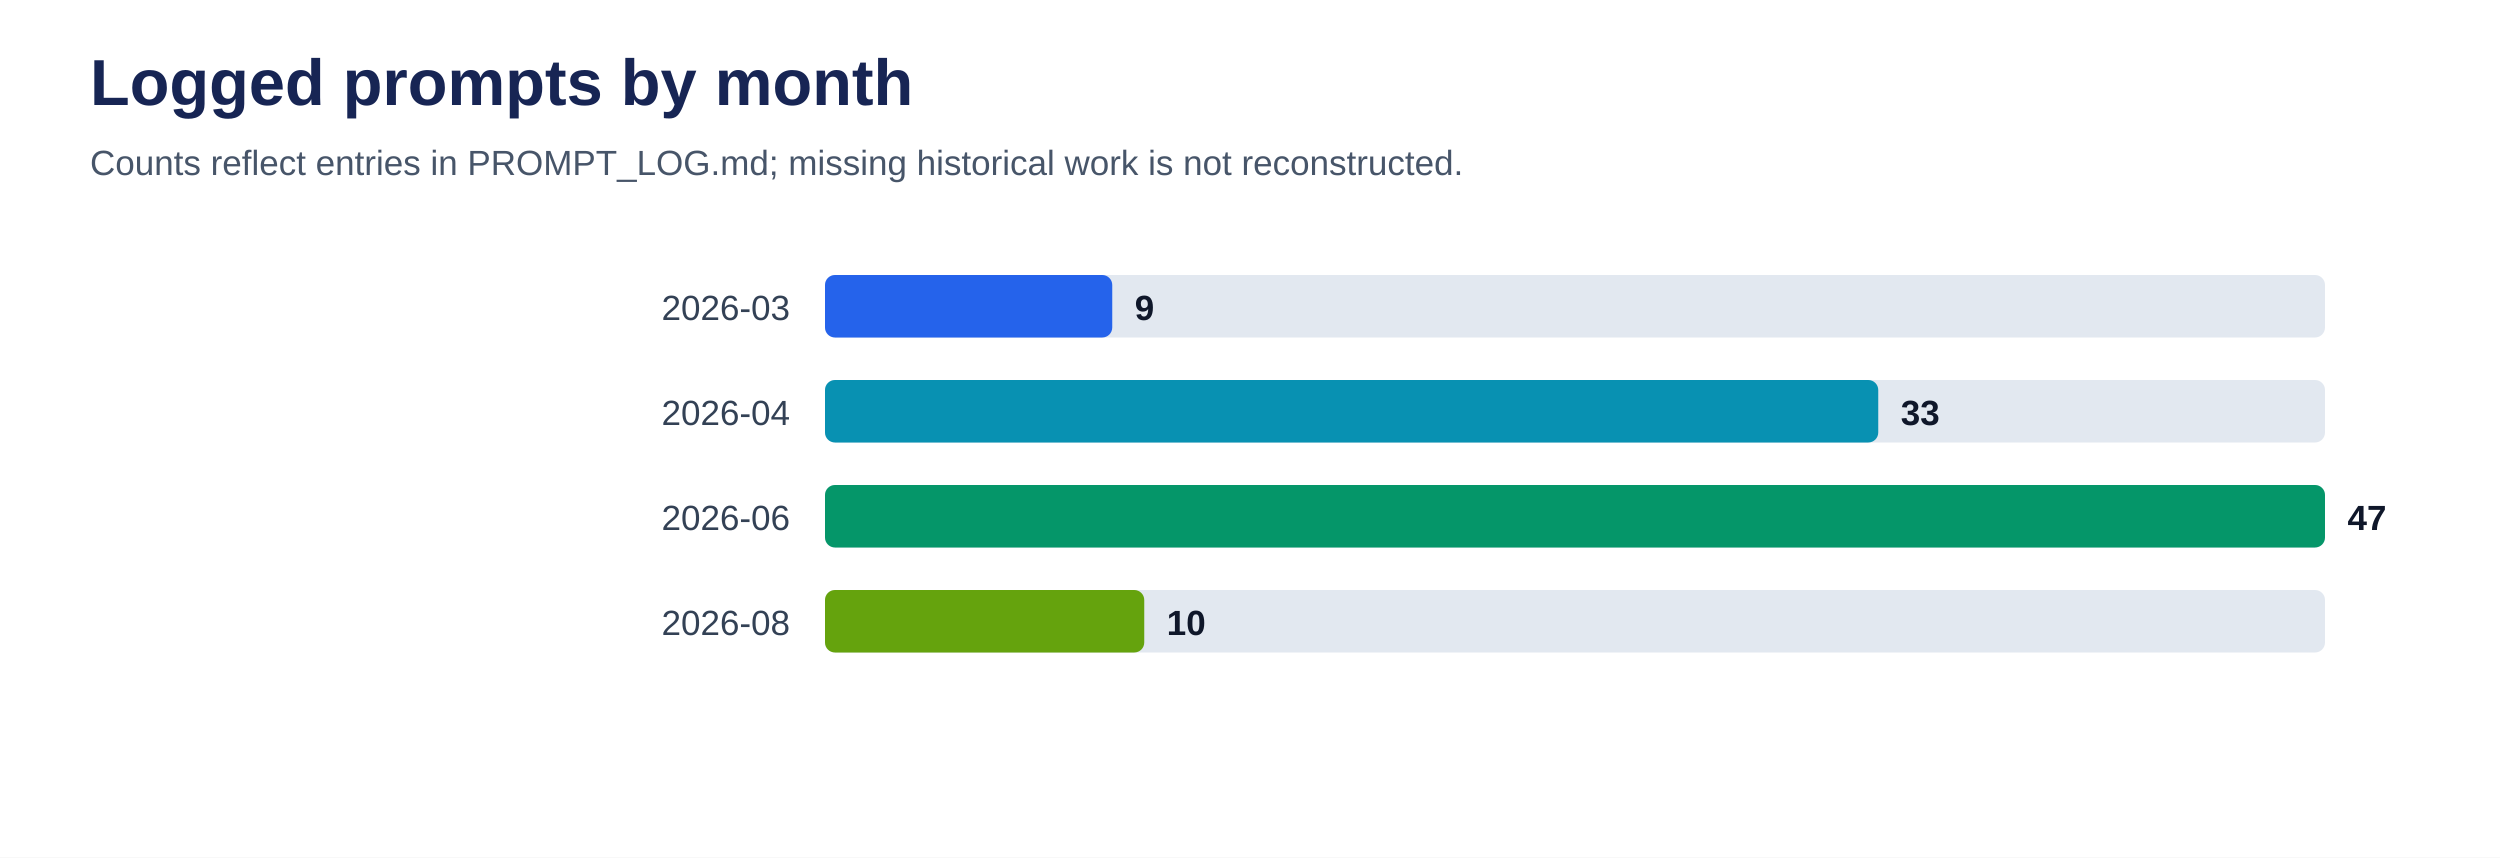
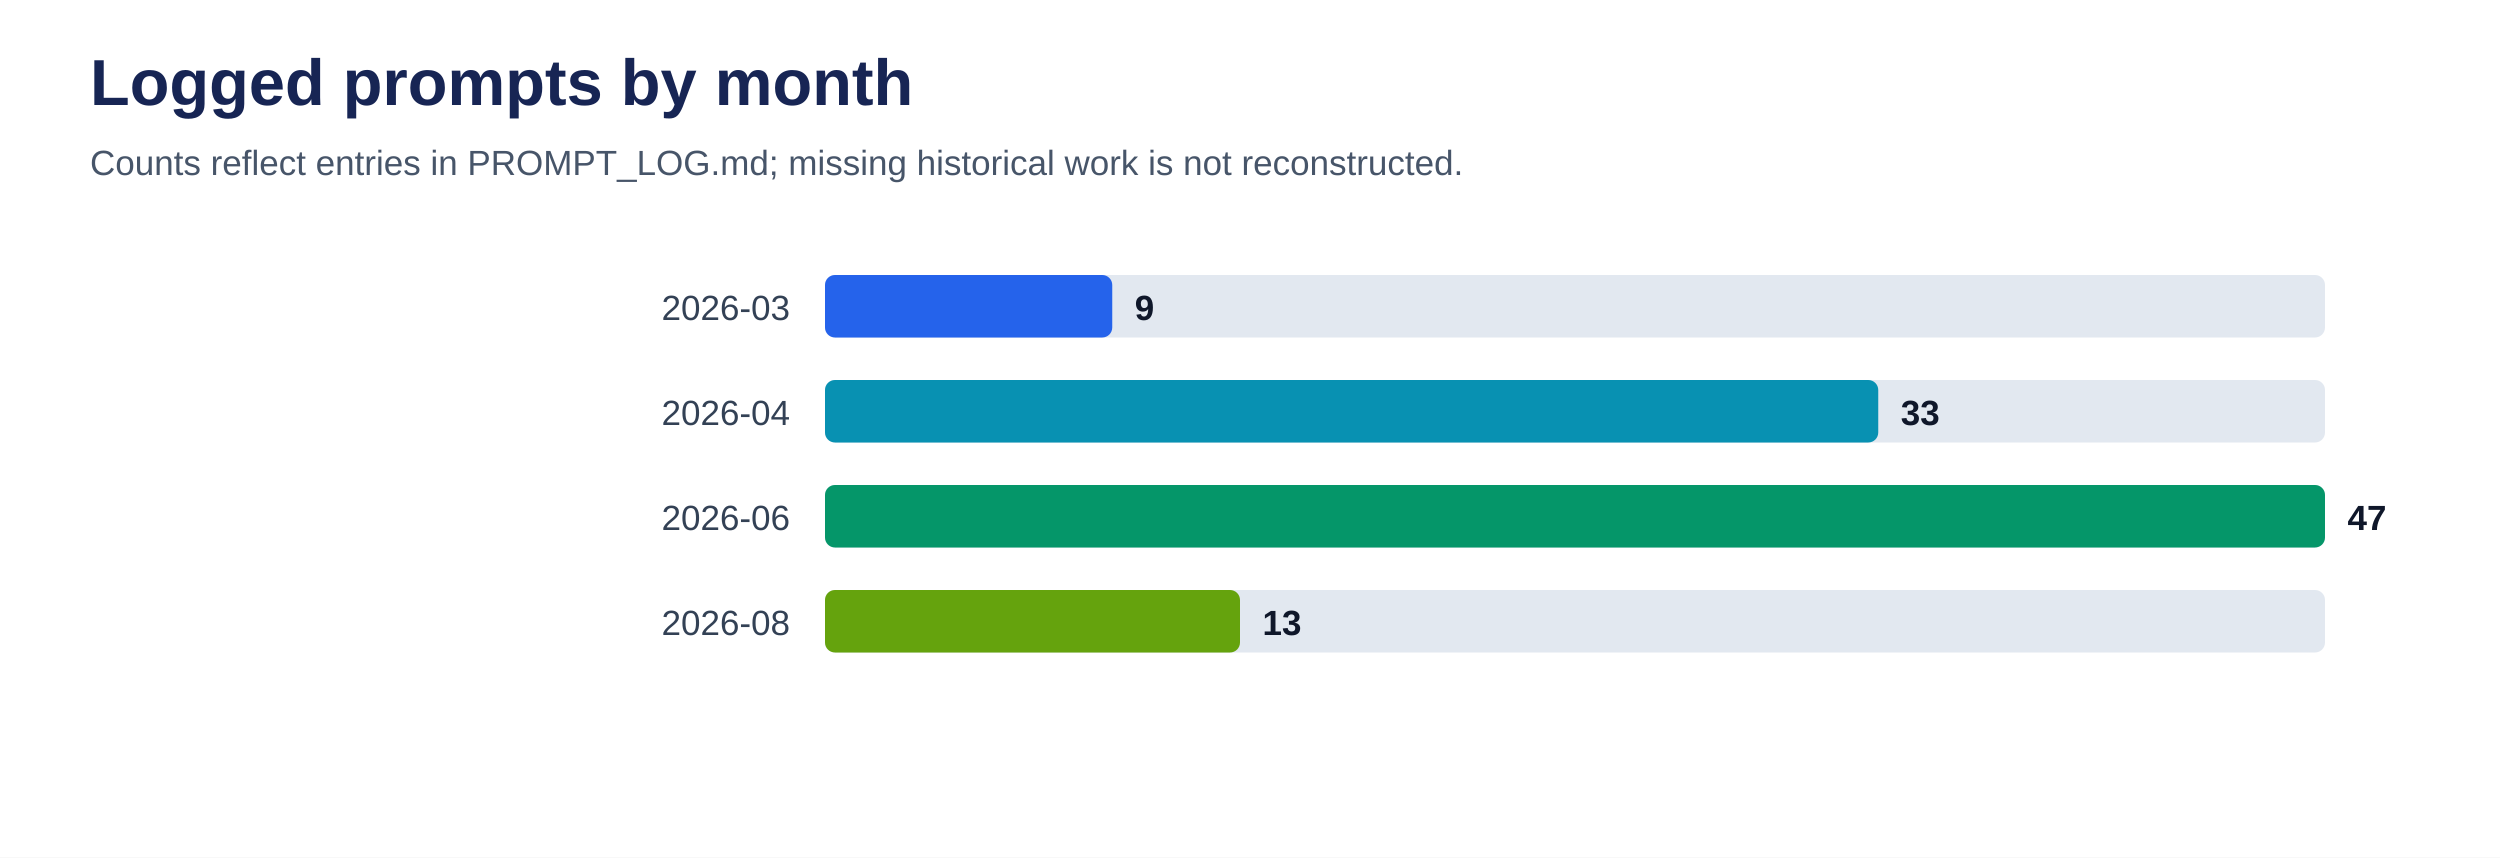
<svg xmlns="http://www.w3.org/2000/svg" viewBox="0 0 1000 343" role="img" aria-labelledby="title desc">
  <rect width="100%" height="100%" fill="#ffffff" />
  <text x="36" y="42" font-family="Arial, sans-serif" font-size="26" font-weight="700" fill="#172554">Logged prompts by month</text>
  <text x="36" y="70" font-family="Arial, sans-serif" font-size="14" fill="#475569">Counts reflect entries in PROMPT_LOG.md; missing historical work is not reconstructed.</text>
  <text x="316" y="128" text-anchor="end" font-family="Arial, sans-serif" font-size="14" fill="#334155">2026-03</text>
  <rect x="330" y="110" width="600" height="25" rx="4" fill="#e2e8f0" />
  <rect x="330" y="110" width="114.9" height="25" rx="4" fill="#2563eb" />
  <text x="453.9" y="128" font-family="Arial, sans-serif" font-size="14" font-weight="700" fill="#0f172a">9</text>
  <text x="316" y="170" text-anchor="end" font-family="Arial, sans-serif" font-size="14" fill="#334155">2026-04</text>
  <rect x="330" y="152" width="600" height="25" rx="4" fill="#e2e8f0" />
  <rect x="330" y="152" width="421.3" height="25" rx="4" fill="#0891b2" />
  <text x="760.3" y="170" font-family="Arial, sans-serif" font-size="14" font-weight="700" fill="#0f172a">33</text>
  <text x="316" y="212" text-anchor="end" font-family="Arial, sans-serif" font-size="14" fill="#334155">2026-06</text>
  <rect x="330" y="194" width="600" height="25" rx="4" fill="#e2e8f0" />
  <rect x="330" y="194" width="600.0" height="25" rx="4" fill="#059669" />
  <text x="939.0" y="212" font-family="Arial, sans-serif" font-size="14" font-weight="700" fill="#0f172a">47</text>
  <text x="316" y="254" text-anchor="end" font-family="Arial, sans-serif" font-size="14" fill="#334155">2026-08</text>
  <rect x="330" y="236" width="600" height="25" rx="4" fill="#e2e8f0" />
-   <rect x="330" y="236" width="127.7" height="25" rx="4" fill="#65a30d" />
-   <text x="466.7" y="254" font-family="Arial, sans-serif" font-size="14" font-weight="700" fill="#0f172a">10</text>
+   <rect x="330" y="236" width="166.0" height="25" rx="4" fill="#65a30d" />
+   <text x="505.0" y="254" font-family="Arial, sans-serif" font-size="14" font-weight="700" fill="#0f172a">13</text>
</svg>
